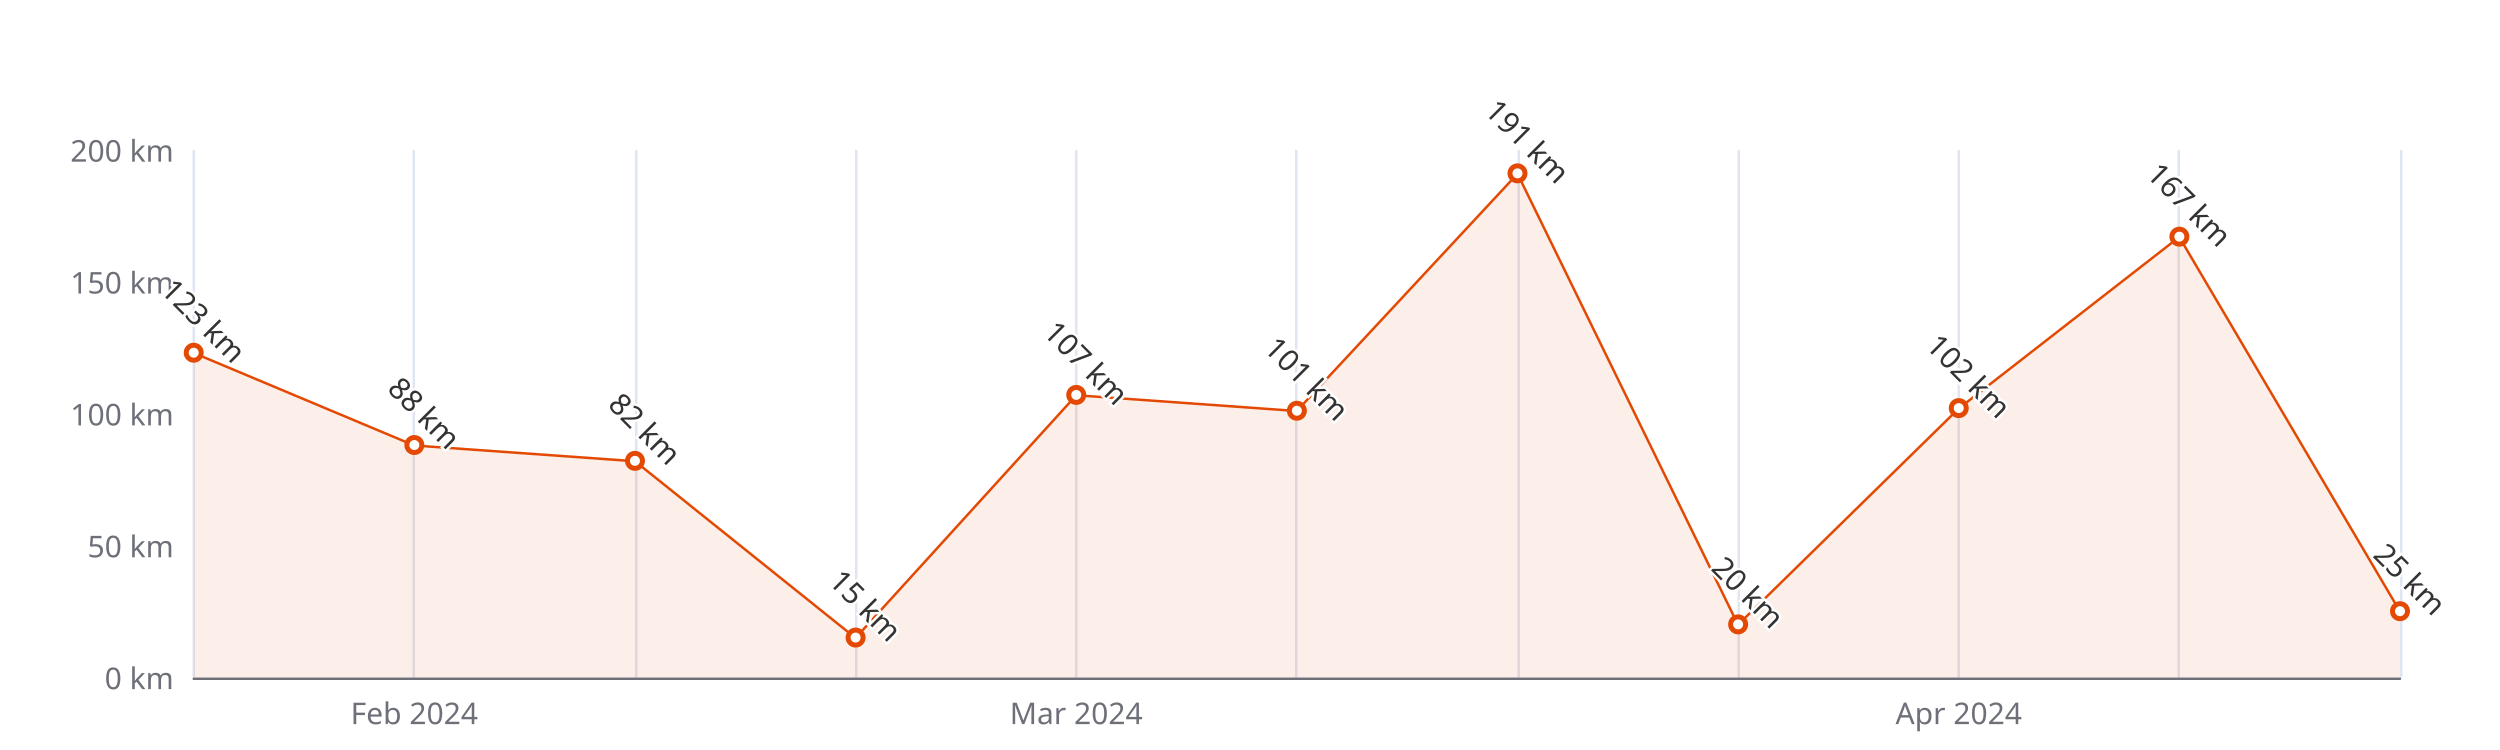
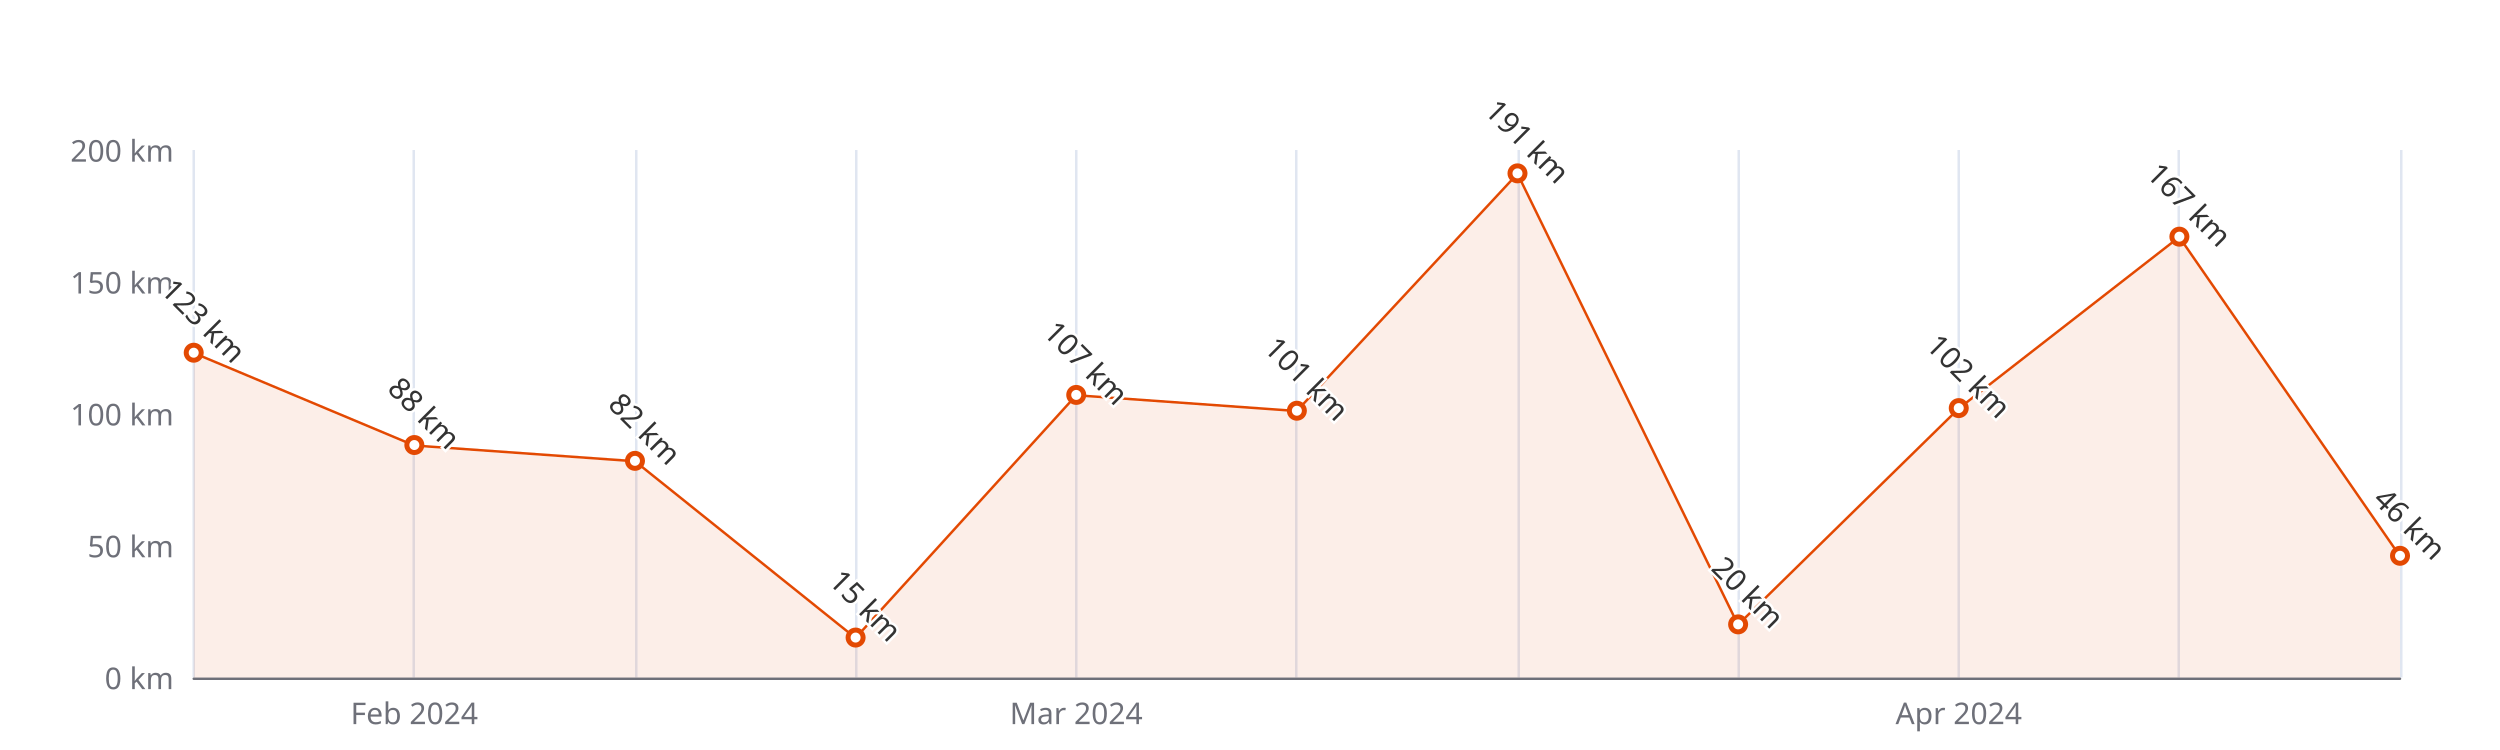
<svg xmlns="http://www.w3.org/2000/svg" width="1000" height="300" version="1.1" baseProfile="full" viewBox="0 0 1000 300">
  <rect width="1000" height="300" x="0" y="0" id="0" fill="#ffffff" />
  <path d="M77.5 60L77.5 271" fill="none" stroke="#E0E6F1" />
  <path d="M165.5 60L165.5 271" fill="none" stroke="#E0E6F1" />
  <path d="M254.5 60L254.5 271" fill="none" stroke="#E0E6F1" />
  <path d="M342.5 60L342.5 271" fill="none" stroke="#E0E6F1" />
  <path d="M430.5 60L430.5 271" fill="none" stroke="#E0E6F1" />
  <path d="M518.5 60L518.5 271" fill="none" stroke="#E0E6F1" />
  <path d="M607.5 60L607.5 271" fill="none" stroke="#E0E6F1" />
  <path d="M695.5 60L695.5 271" fill="none" stroke="#E0E6F1" />
  <path d="M783.5 60L783.5 271" fill="none" stroke="#E0E6F1" />
  <path d="M871.5 60L871.5 271" fill="none" stroke="#E0E6F1" />
  <path d="M960.5 60L960.5 271" fill="none" stroke="#E0E6F1" />
  <path d="M77.5 271.5L960 271.5" fill="none" stroke="#6E7079" stroke-linecap="round" />
  <text dominant-baseline="central" text-anchor="end" style="font-size:12px;font-family:sans-serif;" xml:space="preserve" transform="translate(69.48 271)" fill="#6E7079">0 km</text>
  <text dominant-baseline="central" text-anchor="end" style="font-size:12px;font-family:sans-serif;" xml:space="preserve" transform="translate(69.48 218.25)" fill="#6E7079">50 km</text>
  <text dominant-baseline="central" text-anchor="end" style="font-size:12px;font-family:sans-serif;" xml:space="preserve" transform="translate(69.48 165.5)" fill="#6E7079">100 km</text>
  <text dominant-baseline="central" text-anchor="end" style="font-size:12px;font-family:sans-serif;" xml:space="preserve" transform="translate(69.48 112.75)" fill="#6E7079">150 km</text>
  <text dominant-baseline="central" text-anchor="end" style="font-size:12px;font-family:sans-serif;" xml:space="preserve" transform="translate(69.48 60)" fill="#6E7079">200 km</text>
  <text dominant-baseline="central" text-anchor="middle" style="font-size:12px;font-family:sans-serif;" xml:space="preserve" y="6" transform="translate(165.732 279)" fill="#6E7079">Feb 2024</text>
  <text dominant-baseline="central" text-anchor="middle" style="font-size:12px;font-family:sans-serif;" xml:space="preserve" y="6" transform="translate(430.488 279)" fill="#6E7079">Mar 2024</text>
  <text dominant-baseline="central" text-anchor="middle" style="font-size:12px;font-family:sans-serif;" xml:space="preserve" y="6" transform="translate(783.496 279)" fill="#6E7079">Apr 2024</text>
  <g clip-path="url(#zr5-c0)">
-     <path d="M77.5 141.2L165.7 178.2L254 184.5L342.2 255.2L430.5 158.1L518.7 164.4L607 69.5L695.2 249.9L783.5 163.4L871.7 94.8L960 244.6L960 271L871.7 271L783.5 271L695.2 271L607 271L518.7 271L430.5 271L342.2 271L254 271L165.7 271L77.5 271Z" fill="rgb(227,73,2)" fill-opacity="0.09" />
-     <path d="M77.5 141.2L165.7 178.2L254 184.5L342.2 255.2L430.5 158.1L518.7 164.4L607 69.5L695.2 249.9L783.5 163.4L871.7 94.8L960 244.6" fill="none" stroke="#E34902" stroke-linejoin="bevel" />
+     <path d="M77.5 141.2L165.7 178.2L254 184.5L342.2 255.2L430.5 158.1L518.7 164.4L607 69.5L695.2 249.9L783.5 163.4L871.7 94.8L960 222.5L960 271L871.7 271L783.5 271L695.2 271L607 271L518.7 271L430.5 271L342.2 271L254 271L165.7 271L77.5 271Z" fill="rgb(227,73,2)" fill-opacity="0.09" />
+     <path d="M77.5 141.2L165.7 178.2L254 184.5L342.2 255.2L430.5 158.1L518.7 164.4L607 69.5L695.2 249.9L783.5 163.4L871.7 94.8L960 222.5" fill="none" stroke="#E34902" stroke-linejoin="bevel" />
  </g>
  <path d="M1 0A1 1 0 1 1 1 -0.1A1 1 0 0 1 1 0" transform="matrix(3,0,0,3,77.48,141.235)" fill="#fff" stroke="#E34902" stroke-width="0.667" />
  <path d="M1 0A1 1 0 1 1 1 -0.1A1 1 0 0 1 1 0" transform="matrix(3,0,0,3,165.732,178.16)" fill="#fff" stroke="#E34902" stroke-width="0.667" />
  <path d="M1 0A1 1 0 1 1 1 -0.1A1 1 0 0 1 1 0" transform="matrix(3,0,0,3,253.984,184.49)" fill="#fff" stroke="#E34902" stroke-width="0.667" />
  <path d="M1 0A1 1 0 1 1 1 -0.1A1 1 0 0 1 1 0" transform="matrix(3,0,0,3,342.236,255.175)" fill="#fff" stroke="#E34902" stroke-width="0.667" />
  <path d="M1 0A1 1 0 1 1 1 -0.1A1 1 0 0 1 1 0" transform="matrix(3,0,0,3,430.488,158.115)" fill="#fff" stroke="#E34902" stroke-width="0.667" />
  <path d="M1 0A1 1 0 1 1 1 -0.1A1 1 0 0 1 1 0" transform="matrix(3,0,0,3,518.74,164.445)" fill="#fff" stroke="#E34902" stroke-width="0.667" />
  <path d="M1 0A1 1 0 1 1 1 -0.1A1 1 0 0 1 1 0" transform="matrix(3,0,0,3,606.992,69.495)" fill="#fff" stroke="#E34902" stroke-width="0.667" />
  <path d="M1 0A1 1 0 1 1 1 -0.1A1 1 0 0 1 1 0" transform="matrix(3,0,0,3,695.244,249.9)" fill="#fff" stroke="#E34902" stroke-width="0.667" />
  <path d="M1 0A1 1 0 1 1 1 -0.1A1 1 0 0 1 1 0" transform="matrix(3,0,0,3,783.496,163.39)" fill="#fff" stroke="#E34902" stroke-width="0.667" />
  <path d="M1 0A1 1 0 1 1 1 -0.1A1 1 0 0 1 1 0" transform="matrix(3,0,0,3,871.748,94.815)" fill="#fff" stroke="#E34902" stroke-width="0.667" />
-   <path d="M1 0A1 1 0 1 1 1 -0.1A1 1 0 0 1 1 0" transform="matrix(3,0,0,3,960,244.625)" fill="#fff" stroke="#E34902" stroke-width="0.667" />
+   <path d="M1 0A1 1 0 1 1 1 -0.1A1 1 0 0 1 1 0" transform="matrix(3,0,0,3,960,222.47)" fill="#fff" stroke="#E34902" stroke-width="0.667" />
  <text dominant-baseline="central" text-anchor="middle" style="font-size:12px;font-family:sans-serif;" xml:space="preserve" y="-6" transform="matrix(0.707,0.707,-0.707,0.707,77.48,132.235)" fill="#333" stroke="rgb(255,255,255)" stroke-width="2" paint-order="stroke" stroke-miterlimit="2">123 km</text>
  <text dominant-baseline="central" text-anchor="middle" style="font-size:12px;font-family:sans-serif;" xml:space="preserve" y="-6" transform="matrix(0.707,0.707,-0.707,0.707,165.732,169.16)" fill="#333" stroke="rgb(255,255,255)" stroke-width="2" paint-order="stroke" stroke-miterlimit="2">88 km</text>
  <text dominant-baseline="central" text-anchor="middle" style="font-size:12px;font-family:sans-serif;" xml:space="preserve" y="-6" transform="matrix(0.707,0.707,-0.707,0.707,253.984,175.49)" fill="#333" stroke="rgb(255,255,255)" stroke-width="2" paint-order="stroke" stroke-miterlimit="2">82 km</text>
  <text dominant-baseline="central" text-anchor="middle" style="font-size:12px;font-family:sans-serif;" xml:space="preserve" y="-6" transform="matrix(0.707,0.707,-0.707,0.707,342.236,246.175)" fill="#333" stroke="rgb(255,255,255)" stroke-width="2" paint-order="stroke" stroke-miterlimit="2">15 km</text>
  <text dominant-baseline="central" text-anchor="middle" style="font-size:12px;font-family:sans-serif;" xml:space="preserve" y="-6" transform="matrix(0.707,0.707,-0.707,0.707,430.488,149.115)" fill="#333" stroke="rgb(255,255,255)" stroke-width="2" paint-order="stroke" stroke-miterlimit="2">107 km</text>
  <text dominant-baseline="central" text-anchor="middle" style="font-size:12px;font-family:sans-serif;" xml:space="preserve" y="-6" transform="matrix(0.707,0.707,-0.707,0.707,518.74,155.445)" fill="#333" stroke="rgb(255,255,255)" stroke-width="2" paint-order="stroke" stroke-miterlimit="2">101 km</text>
  <text dominant-baseline="central" text-anchor="middle" style="font-size:12px;font-family:sans-serif;" xml:space="preserve" y="-6" transform="matrix(0.707,0.707,-0.707,0.707,606.992,60.495)" fill="#333" stroke="rgb(255,255,255)" stroke-width="2" paint-order="stroke" stroke-miterlimit="2">191 km</text>
  <text dominant-baseline="central" text-anchor="middle" style="font-size:12px;font-family:sans-serif;" xml:space="preserve" y="-6" transform="matrix(0.707,0.707,-0.707,0.707,695.244,240.9)" fill="#333" stroke="rgb(255,255,255)" stroke-width="2" paint-order="stroke" stroke-miterlimit="2">20 km</text>
  <text dominant-baseline="central" text-anchor="middle" style="font-size:12px;font-family:sans-serif;" xml:space="preserve" y="-6" transform="matrix(0.707,0.707,-0.707,0.707,783.496,154.39)" fill="#333" stroke="rgb(255,255,255)" stroke-width="2" paint-order="stroke" stroke-miterlimit="2">102 km</text>
  <text dominant-baseline="central" text-anchor="middle" style="font-size:12px;font-family:sans-serif;" xml:space="preserve" y="-6" transform="matrix(0.707,0.707,-0.707,0.707,871.748,85.815)" fill="#333" stroke="rgb(255,255,255)" stroke-width="2" paint-order="stroke" stroke-miterlimit="2">167 km</text>
-   <text dominant-baseline="central" text-anchor="middle" style="font-size:12px;font-family:sans-serif;" xml:space="preserve" y="-6" transform="matrix(0.707,0.707,-0.707,0.707,960,235.625)" fill="#333" stroke="rgb(255,255,255)" stroke-width="2" paint-order="stroke" stroke-miterlimit="2">25 km</text>
+   <text dominant-baseline="central" text-anchor="middle" style="font-size:12px;font-family:sans-serif;" xml:space="preserve" y="-6" transform="matrix(0.707,0.707,-0.707,0.707,960,213.47)" fill="#333" stroke="rgb(255,255,255)" stroke-width="2" paint-order="stroke" stroke-miterlimit="2">46 km</text>
  <defs>
    <clipPath id="zr5-c0">
      <path d="M76 59.5l884 0l0 212l-884 0Z" fill="#000" />
    </clipPath>
  </defs>
</svg>
